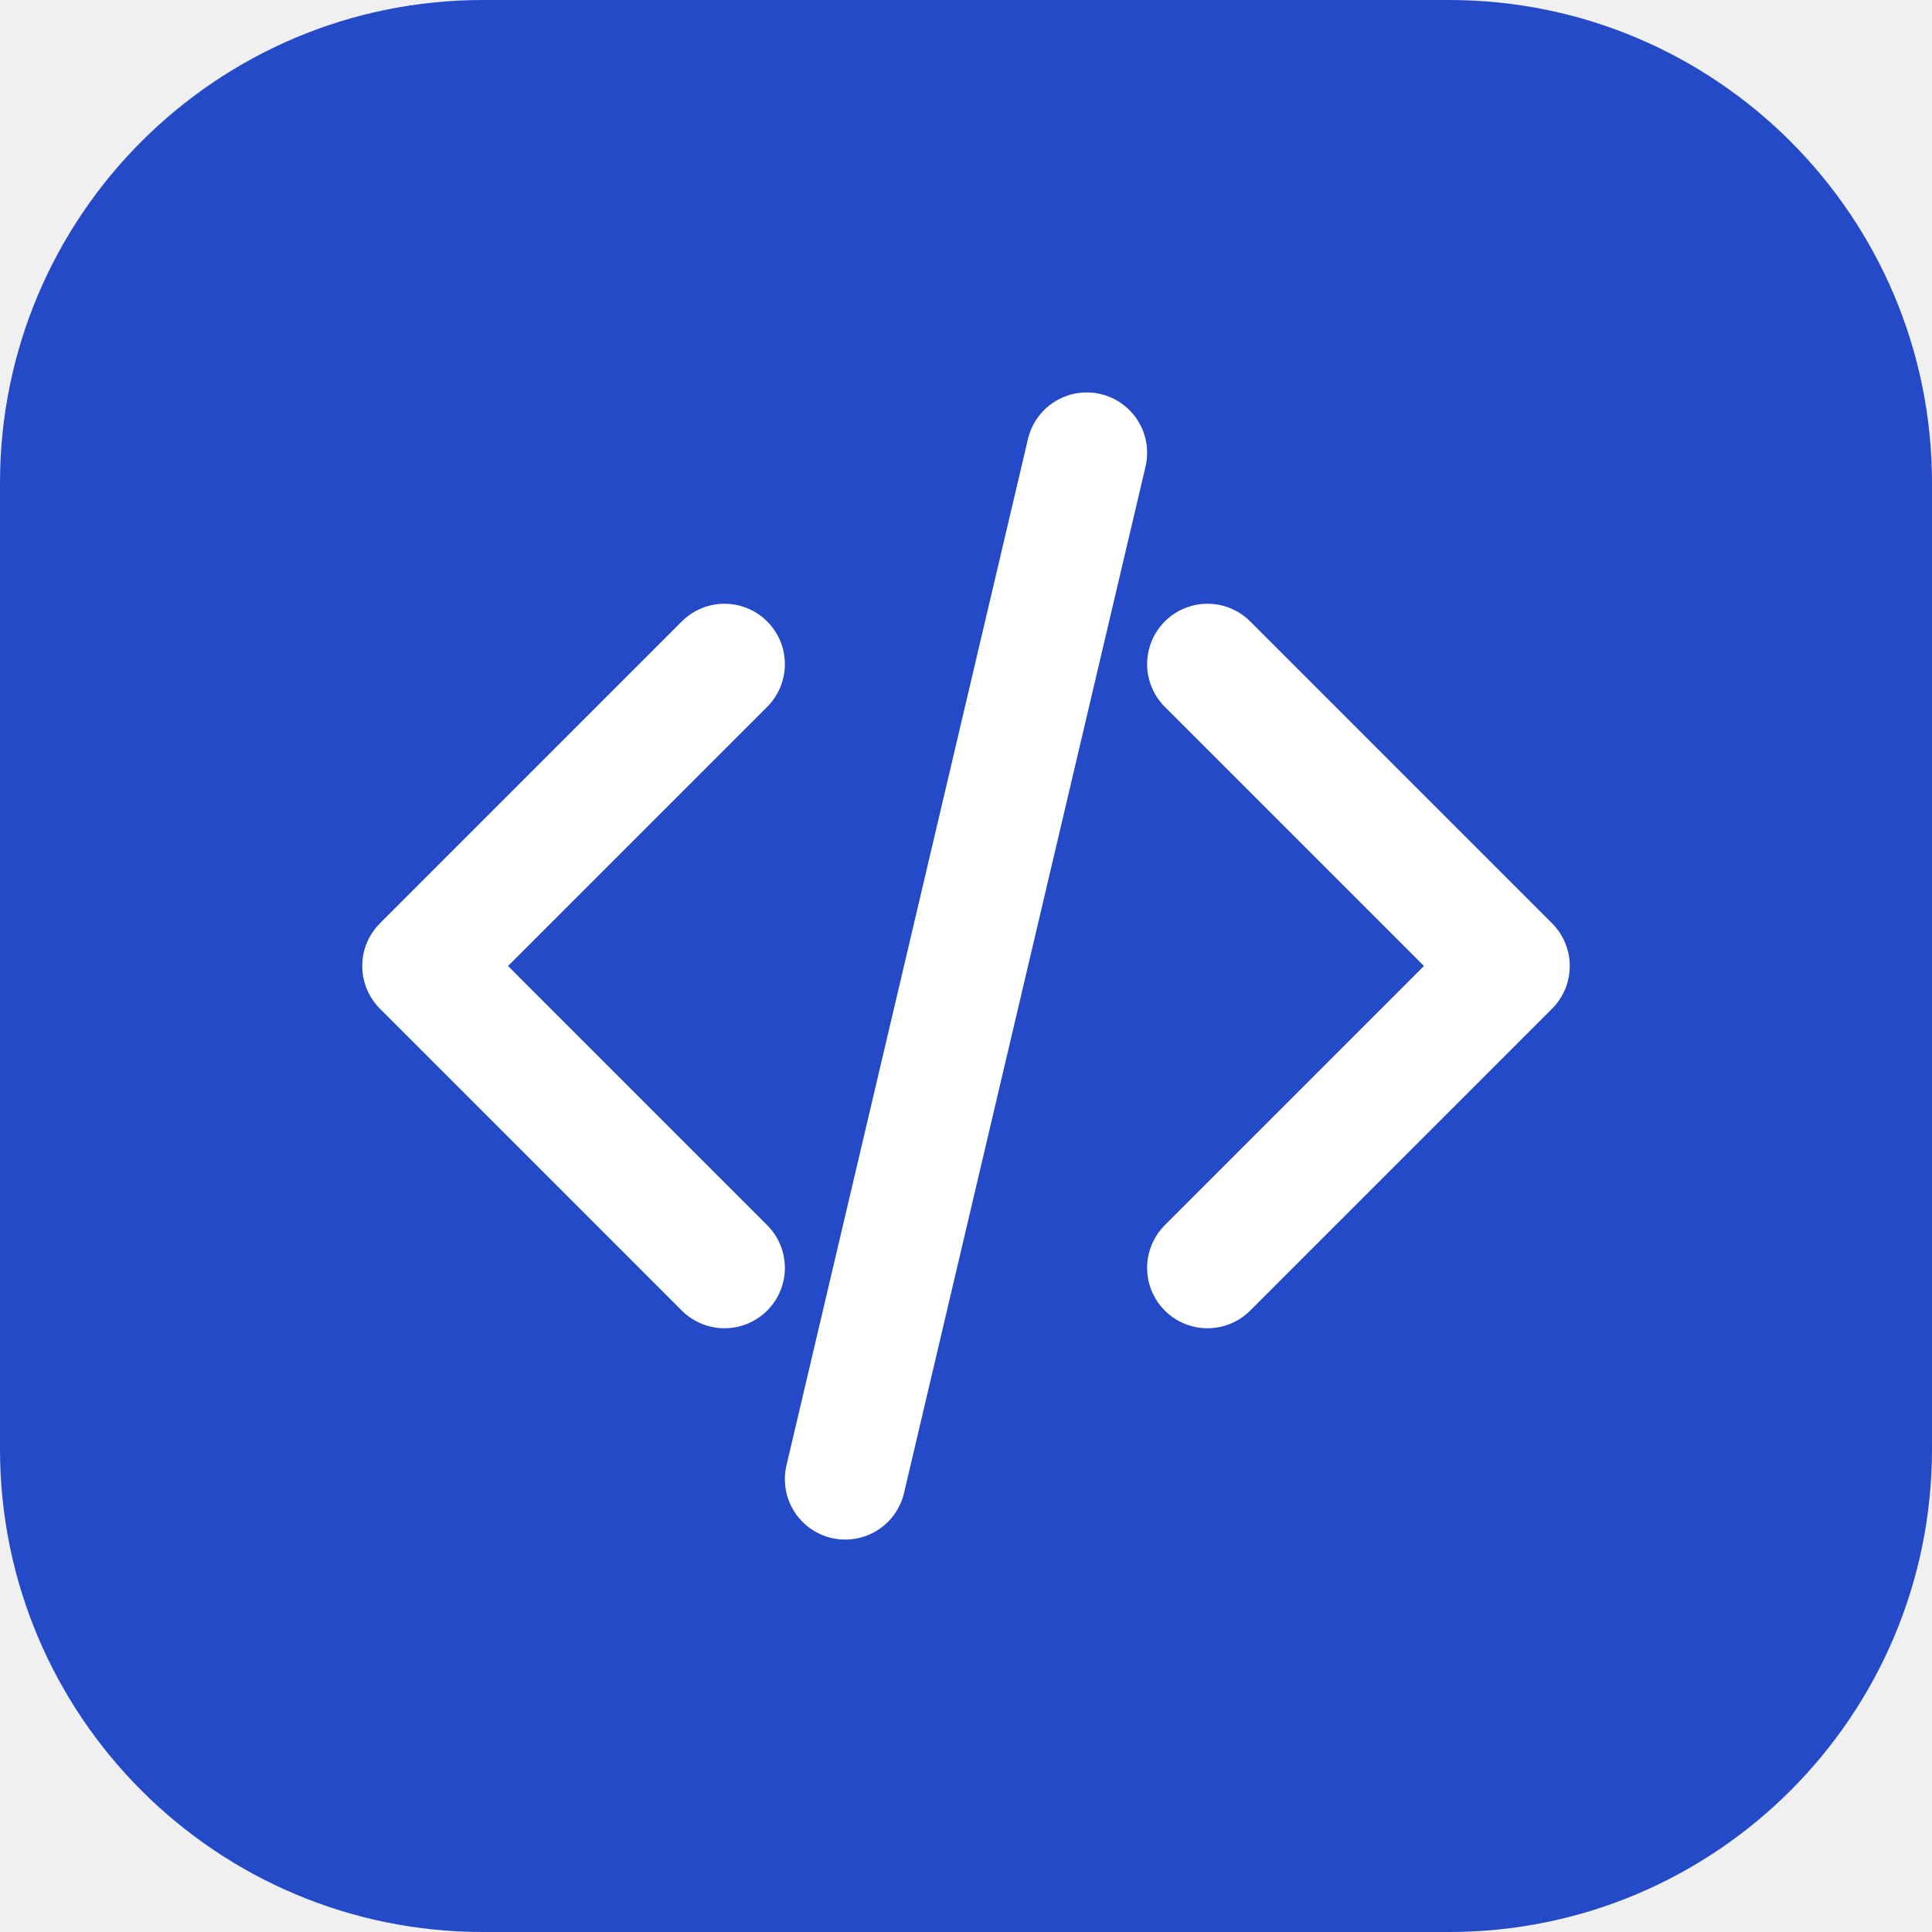
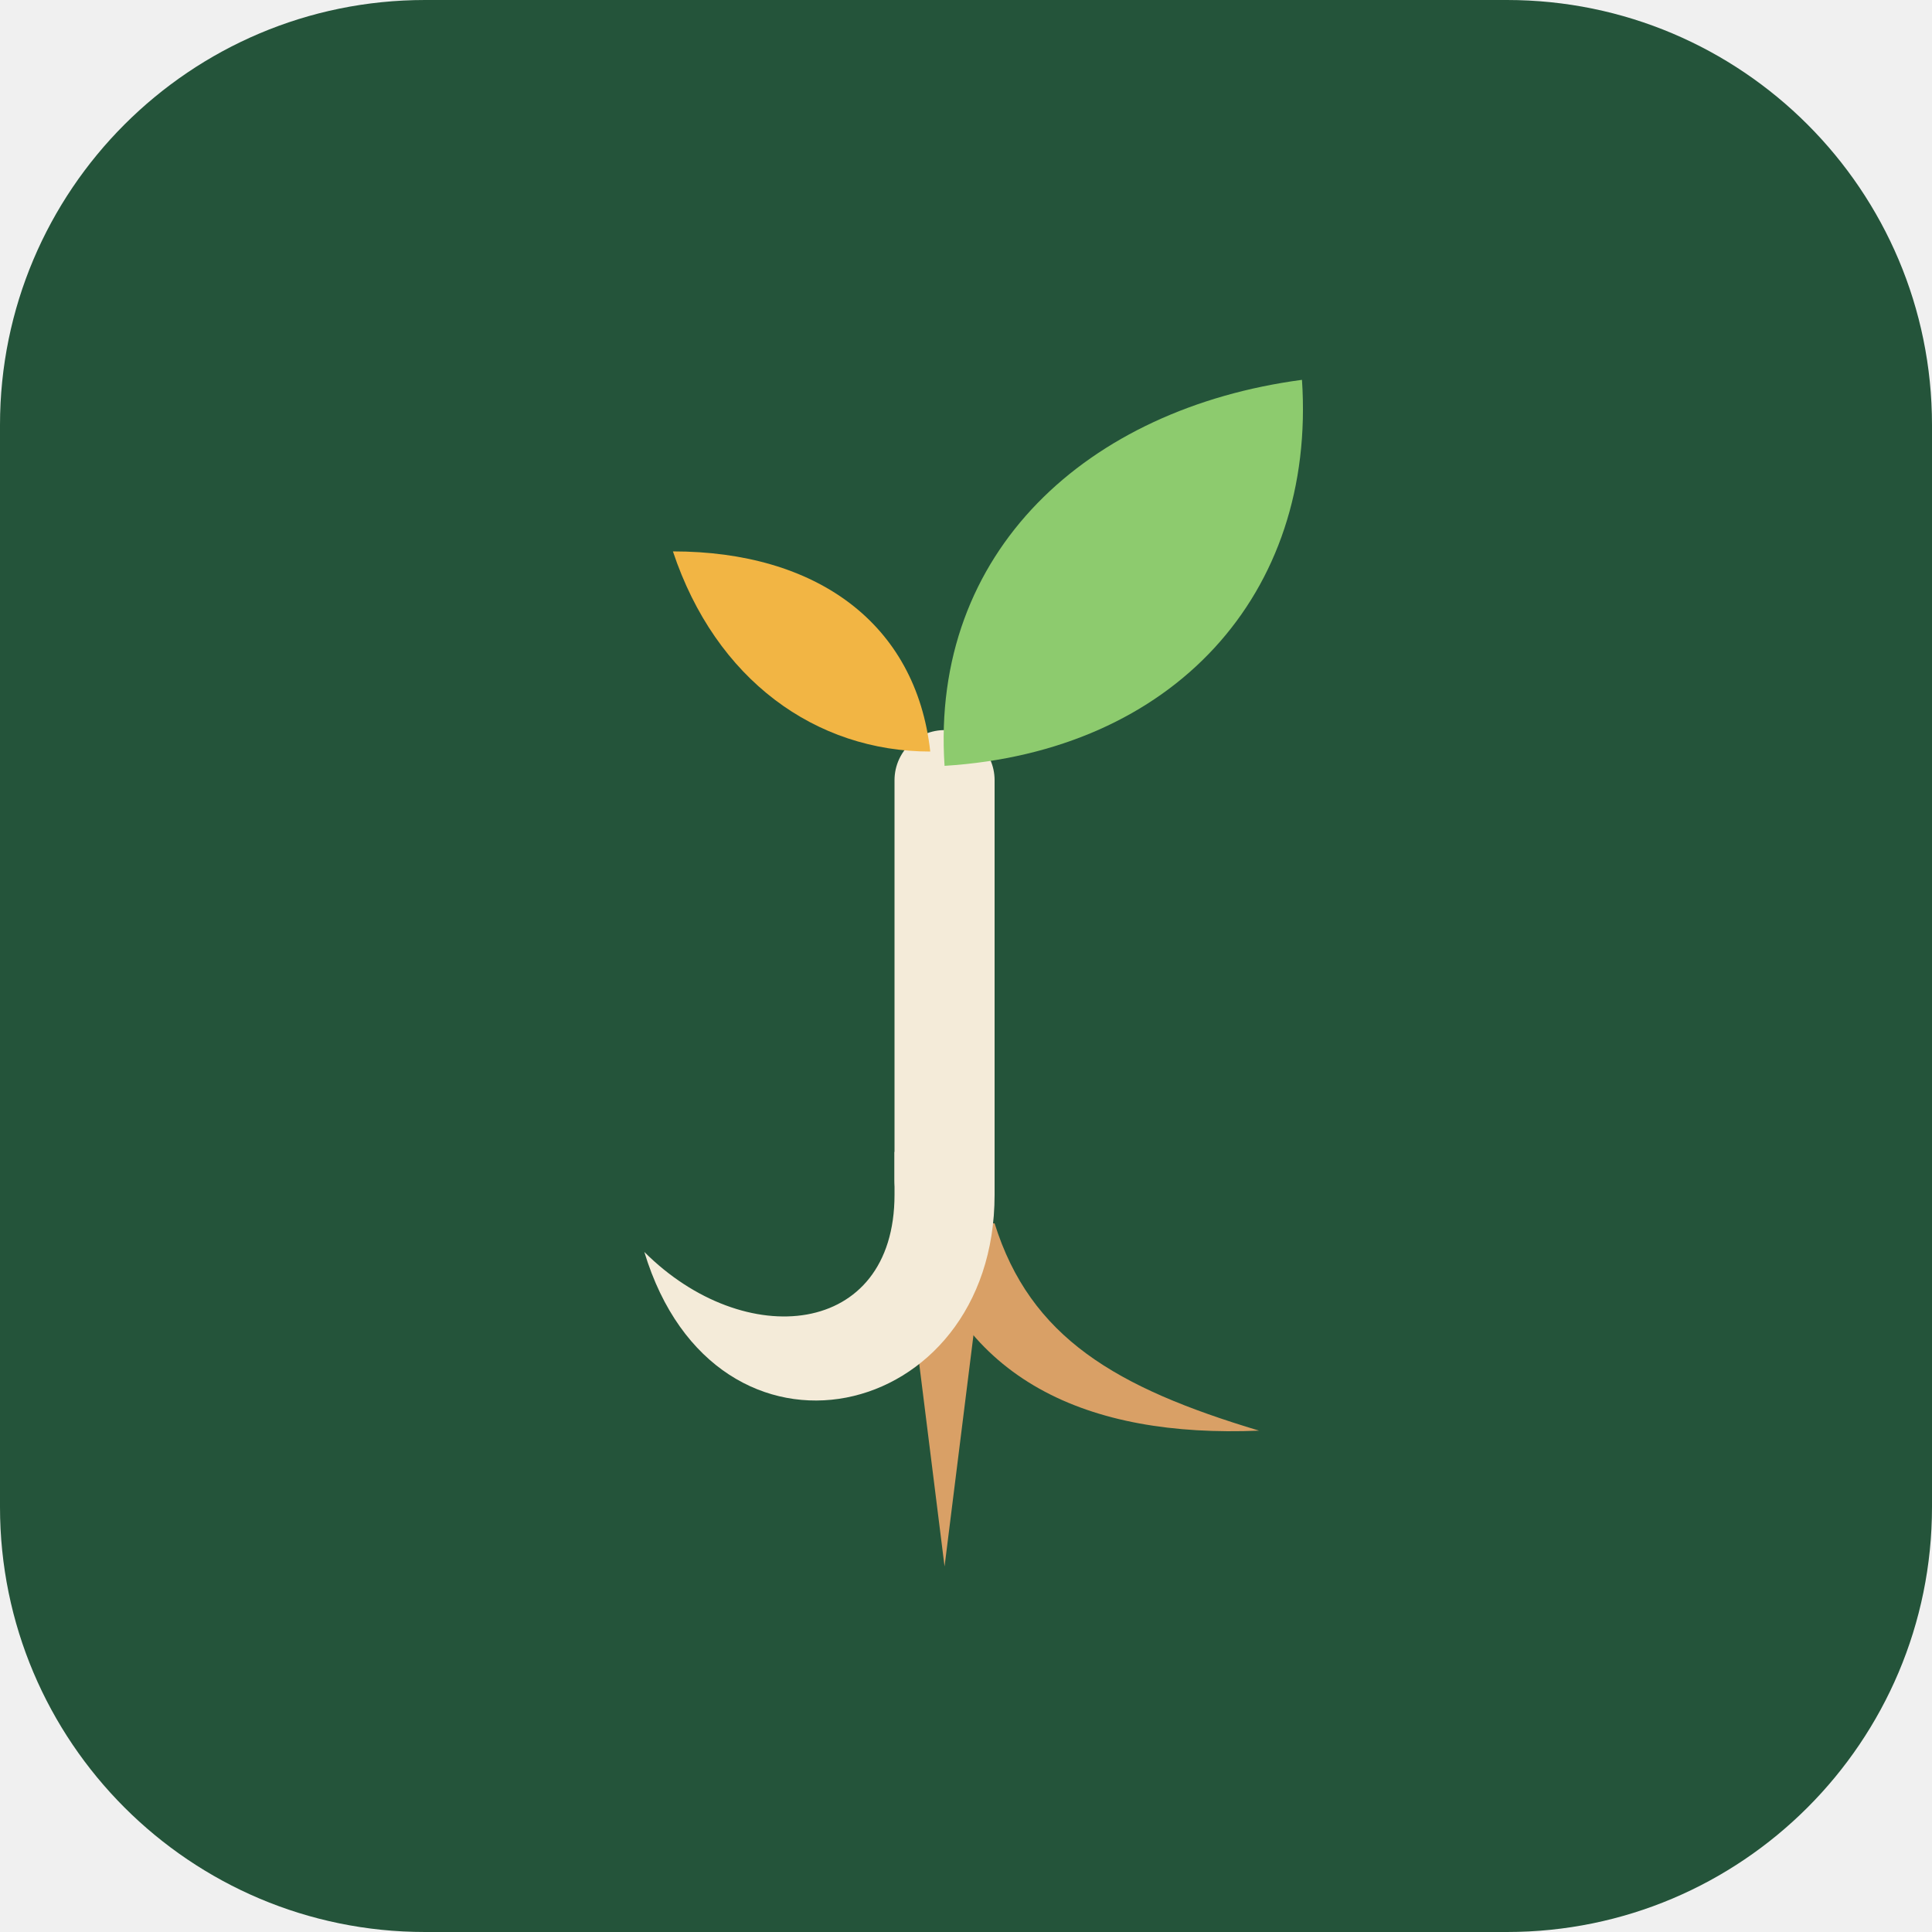
- <svg xmlns="http://www.w3.org/2000/svg" viewBox="0 0 64 64">
-   <rect width="64" height="64" rx="16" fill="#244ac7" />
-   <path d="m24 22-10 10 10 10m16-20 10 10-10 10m-4-27-8 34" fill="none" stroke="white" stroke-width="4" stroke-linecap="round" stroke-linejoin="round" />
+ <svg xmlns="http://www.w3.org/2000/svg" viewBox="0 0 200 200" width="200" height="200" role="img" aria-label="J 새싹 나무 로고">
+   <rect width="200" height="200" rx="44" fill="#24543A" />
+   <g transform="translate(100 100) scale(0.74) translate(-111 -104)">
+     <g fill="#D9A066">
+       <path d="M102 140 L114 140 L108 188 Z" />
+       <path d="M104 140 C110 162 128 170 152 169 C132 163 120 156 115 140 Z" />
+     </g>
+     <path d="M108 78 L108 134" fill="none" stroke="#F4EBD9" stroke-width="14" stroke-linecap="round" />
+     <path d="M101 130 L115 130 L115 136 C115 168 76 177 66 144 C80 158 101 156 101 136 Z" fill="#F4EBD9" />
+     <path d="M108 76 C106 46 128 26 158 22 C160 52 140 74 108 76 Z" fill="#8DCB6E" />
+     <path d="M106 74 C90 74 76 64 70 46 C90 46 104 56 106 74 Z" fill="#F2B544" />
+   </g>
</svg>
